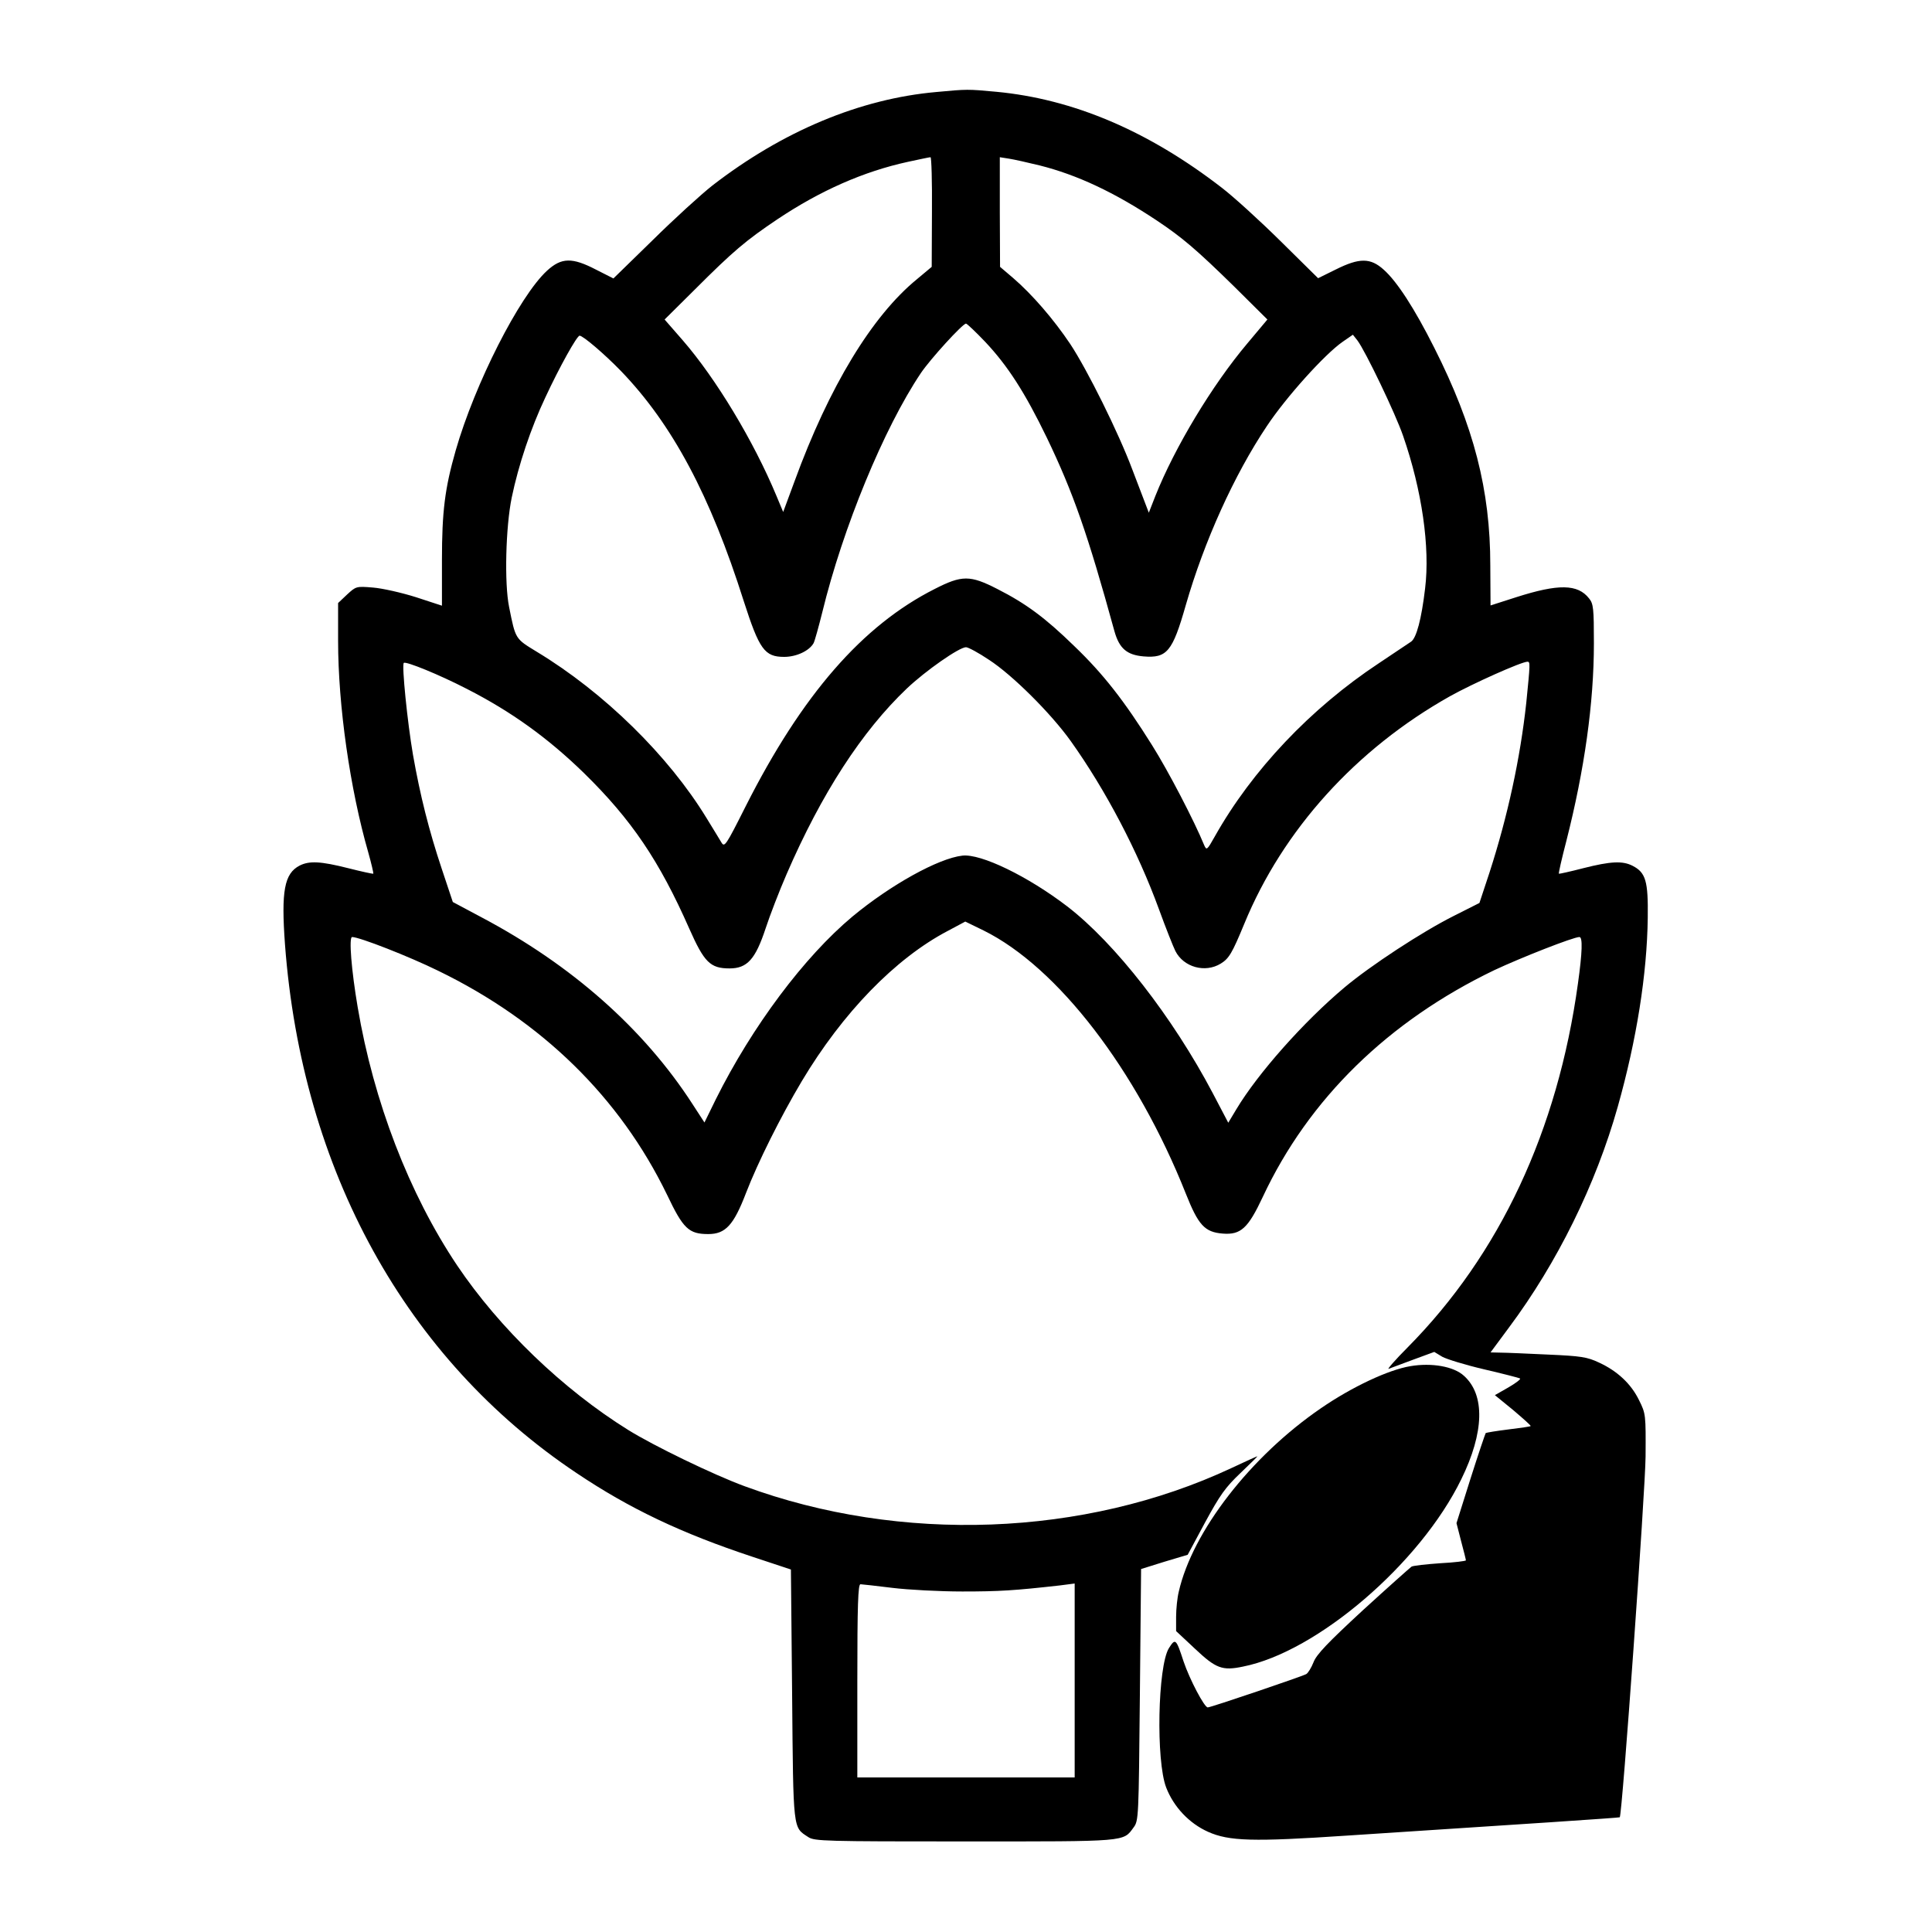
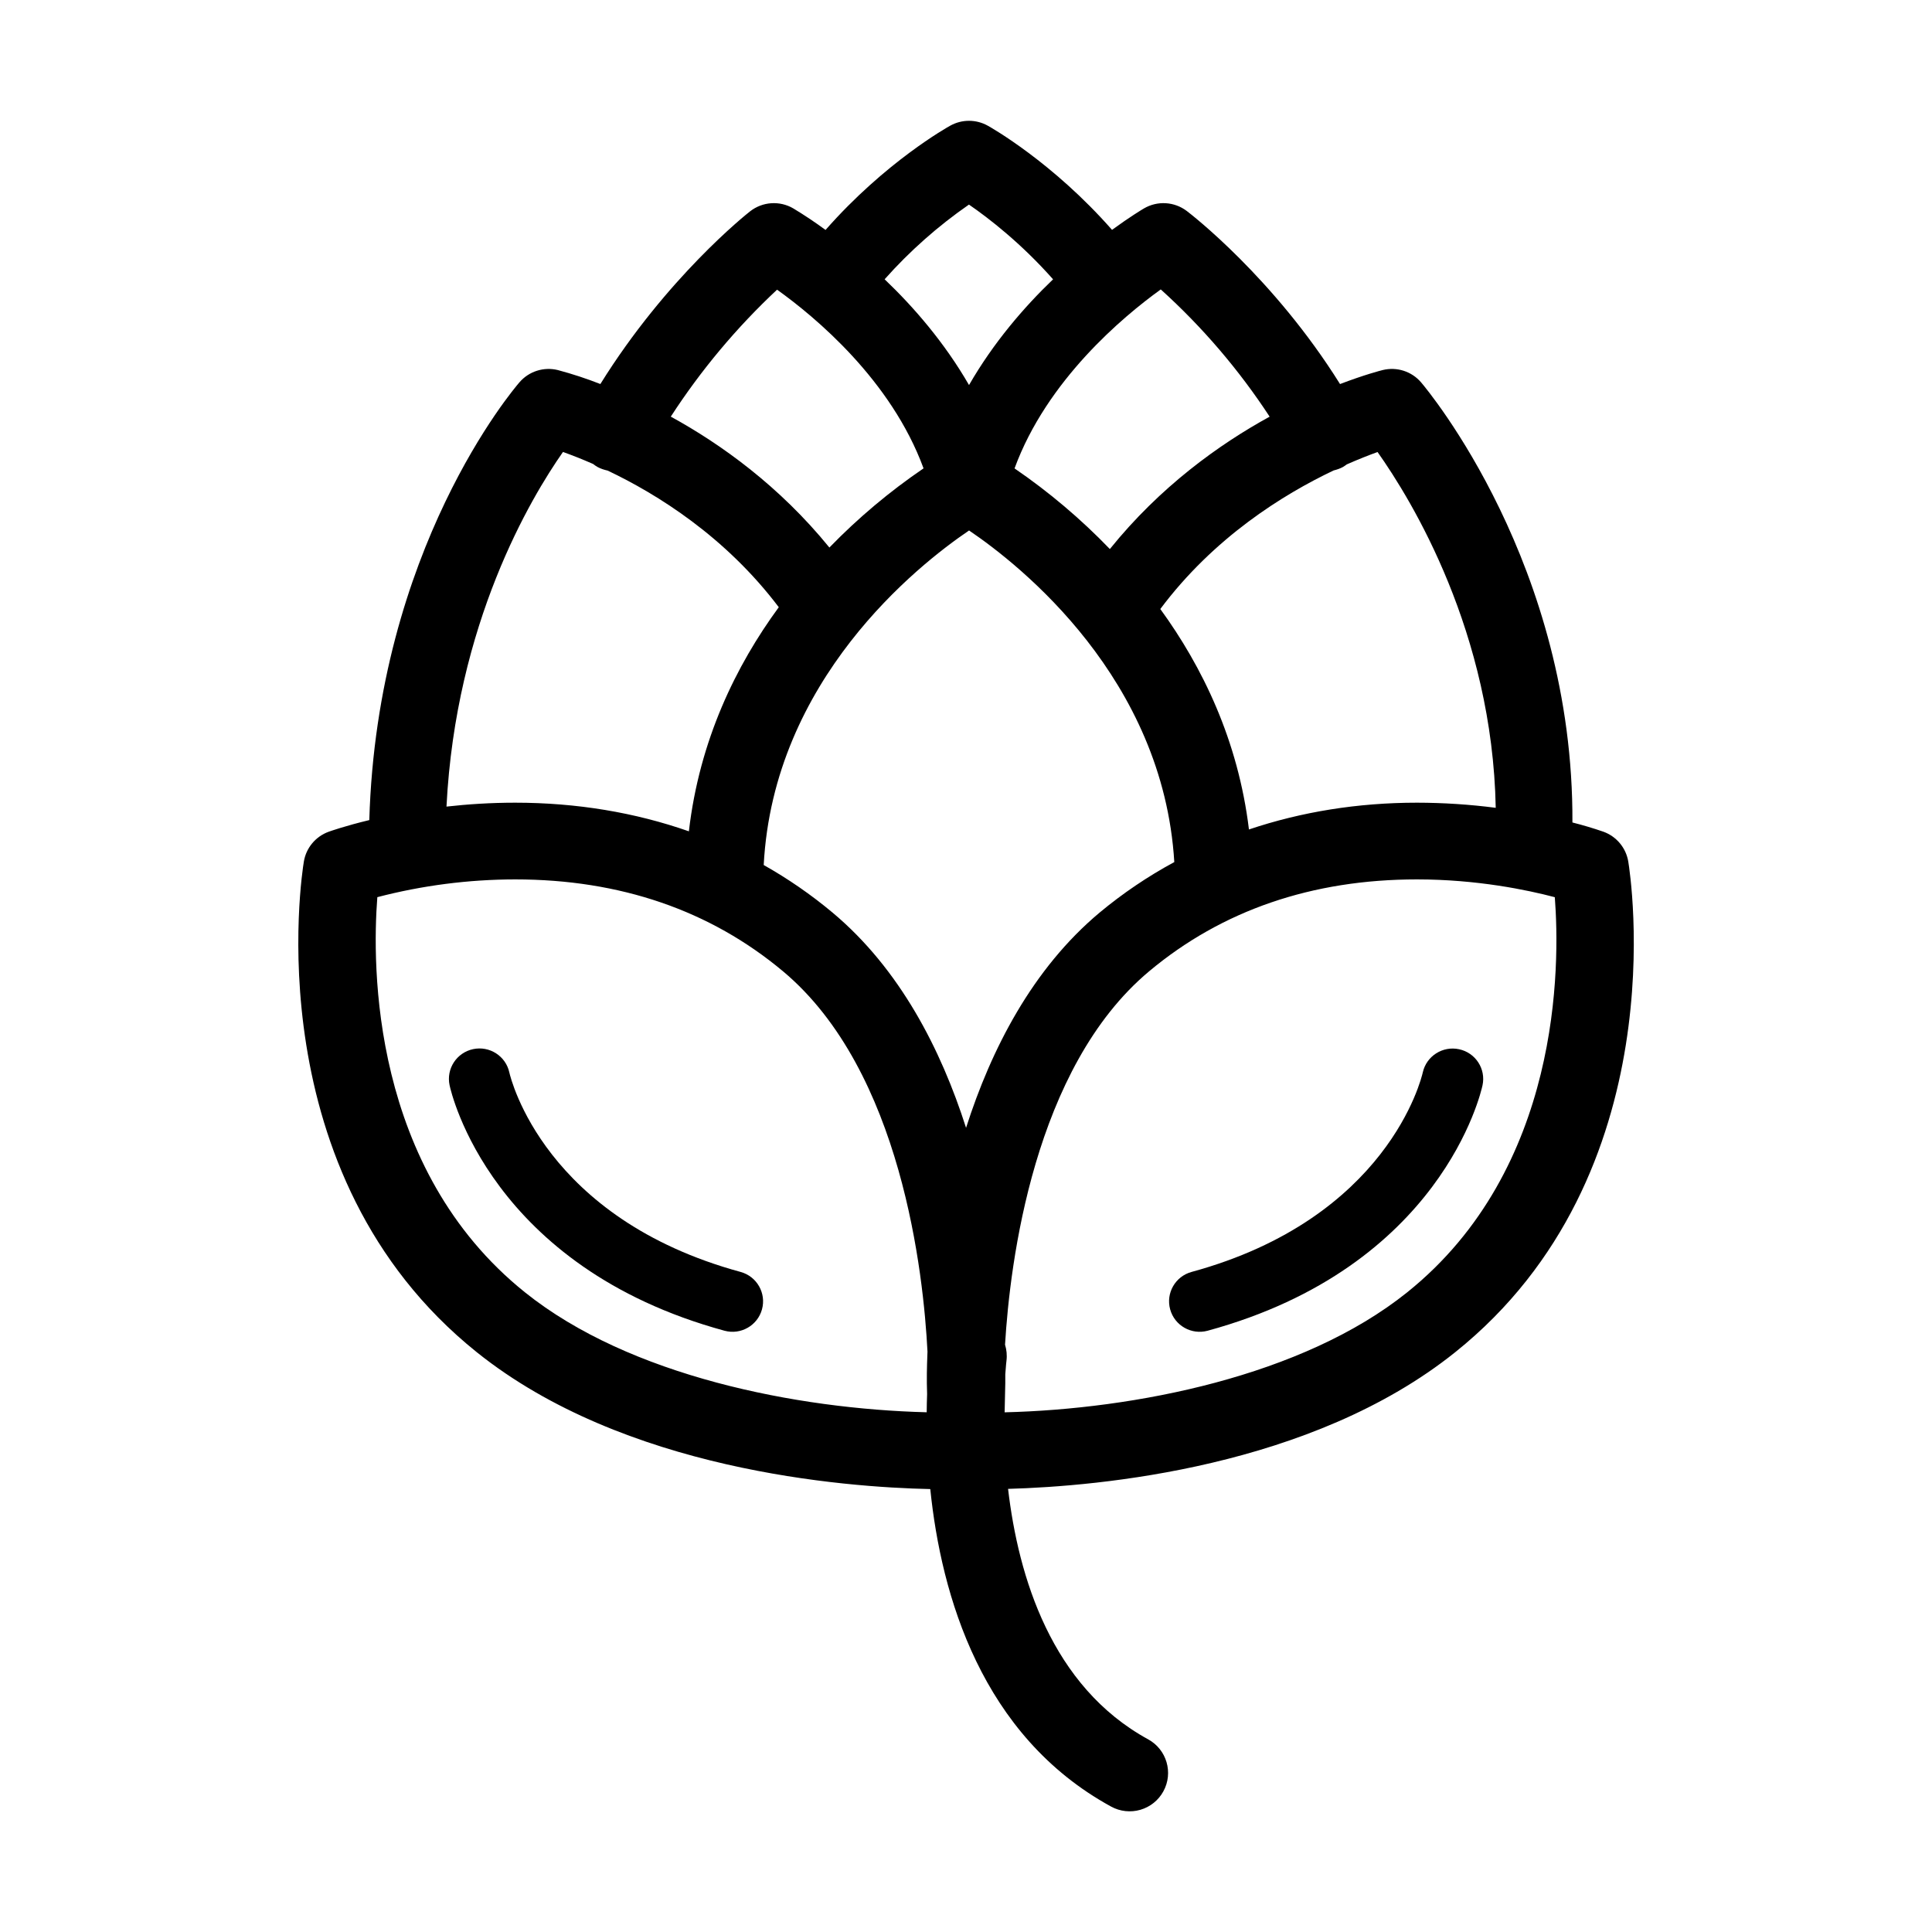
- <svg xmlns="http://www.w3.org/2000/svg" version="1.0" width="800pt" height="800pt" viewBox="0 0 800 800" preserveAspectRatio="xMidYMid meet">
-   <g transform="translate(0,800) scale(0.1,-0.1)" fill="#000000" stroke="none">
-     <path d="M3877 7619 c-316 -28 -636 -162 -927 -387 -47 -37 -158 -138 -247 -226 l-163 -159 -71 36 c-100 52 -144 51 -204 -4 -115 -106 -299 -469 -378 -744 -45 -157 -57 -253 -57 -455 l0 -188 -107 35 c-60 19 -140 37 -178 40 -70 6 -71 5 -108 -29 l-37 -35 0 -157 c0 -267 49 -612 125 -876 13 -46 22 -86 21 -88 -2 -1 -49 9 -104 23 -115 29 -161 31 -201 11 -64 -33 -77 -106 -61 -326 70 -936 501 -1718 1208 -2190 219 -147 434 -249 727 -346 l160 -53 5 -518 c5 -570 3 -548 67 -590 25 -17 72 -18 648 -18 677 0 655 -2 699 58 21 28 21 41 26 549 l5 521 96 30 97 29 72 134 c62 114 84 145 146 204 41 39 72 70 71 70 -2 0 -51 -22 -108 -49 -609 -285 -1370 -313 -2016 -75 -128 47 -376 167 -482 233 -270 168 -533 421 -708 681 -199 297 -346 679 -412 1070 -26 153 -37 290 -23 290 30 0 235 -80 357 -140 430 -209 752 -525 947 -927 67 -141 90 -163 171 -163 71 0 105 37 156 170 49 127 144 317 231 463 169 283 387 508 604 622 l73 39 76 -37 c307 -152 634 -578 837 -1089 52 -131 78 -160 153 -166 75 -6 105 22 166 152 190 406 520 728 959 939 111 52 327 137 352 137 14 0 12 -63 -6 -192 -84 -610 -324 -1122 -705 -1507 -52 -52 -87 -93 -79 -89 8 3 54 20 102 38 l87 32 33 -20 c18 -10 96 -34 173 -52 77 -18 144 -35 149 -38 5 -2 -17 -19 -48 -37 l-56 -32 76 -62 c41 -35 74 -64 72 -66 -1 -2 -43 -8 -92 -14 -49 -6 -91 -13 -94 -15 -2 -3 -31 -88 -63 -189 l-58 -184 19 -74 c11 -41 20 -77 20 -80 0 -3 -48 -9 -106 -12 -58 -4 -112 -10 -119 -14 -7 -5 -98 -86 -202 -181 -145 -134 -192 -183 -204 -215 -9 -23 -23 -45 -30 -49 -18 -10 -395 -138 -408 -138 -14 0 -75 116 -100 190 -31 95 -34 98 -61 55 -46 -75 -54 -466 -11 -577 31 -80 95 -148 173 -183 87 -39 186 -42 573 -16 739 48 1130 74 1132 76 10 5 106 1355 107 1495 1 172 1 176 -27 232 -33 68 -90 121 -166 156 -49 23 -74 27 -211 33 -85 4 -174 8 -197 8 l-41 1 77 104 c199 267 359 591 450 914 78 277 121 548 124 782 2 151 -8 187 -63 215 -41 21 -90 19 -204 -10 -54 -14 -100 -24 -101 -23 -2 2 12 63 31 136 75 295 114 571 114 818 0 145 -2 164 -20 186 -47 60 -127 61 -302 5 l-106 -34 -1 166 c0 312 -68 576 -232 901 -82 163 -154 274 -209 323 -55 50 -101 50 -199 1 l-73 -36 -156 154 c-86 85 -195 184 -242 220 -305 236 -616 368 -935 398 -119 11 -119 11 -248 -1z m-18 -496 l-1 -228 -61 -51 c-186 -152 -364 -445 -507 -837 l-47 -127 -28 67 c-94 226 -250 485 -388 644 l-75 86 127 126 c157 157 209 201 340 289 178 119 357 198 541 238 47 10 88 19 93 19 4 1 7 -101 6 -226z m446 192 c155 -39 309 -111 485 -228 105 -70 165 -121 322 -275 l136 -135 -83 -99 c-146 -173 -301 -431 -381 -632 l-27 -69 -13 34 c-7 19 -32 84 -55 144 -58 155 -187 414 -257 520 -69 103 -158 206 -237 274 l-54 46 -1 227 0 227 38 -6 c20 -3 78 -16 127 -28z m-225 -731 c93 -99 164 -209 255 -397 109 -227 169 -398 280 -802 20 -70 51 -97 120 -103 97 -8 120 19 175 212 76 264 200 539 336 742 79 119 240 298 314 349 l42 29 19 -24 c33 -44 157 -302 189 -395 78 -225 112 -461 91 -632 -15 -127 -36 -205 -58 -220 -10 -7 -70 -47 -133 -89 -283 -187 -526 -444 -680 -718 -32 -57 -34 -58 -44 -35 -41 100 -148 306 -216 414 -114 182 -201 294 -322 410 -120 117 -200 176 -318 236 -113 58 -147 58 -260 0 -299 -151 -549 -438 -782 -899 -83 -165 -88 -172 -101 -150 -8 13 -35 58 -61 100 -158 259 -425 521 -703 689 -90 55 -88 51 -115 186 -20 98 -14 332 11 453 28 135 79 287 139 414 59 127 131 256 142 256 14 0 102 -75 171 -146 213 -221 370 -515 509 -954 64 -199 86 -230 167 -230 51 0 104 25 122 57 5 10 21 68 36 128 85 349 255 762 408 990 39 58 173 205 187 205 4 0 40 -34 80 -76z m15 -1316 c96 -62 257 -222 339 -337 144 -202 277 -455 365 -696 28 -77 59 -155 68 -173 34 -67 123 -92 188 -52 34 21 47 43 97 164 160 390 464 725 852 943 93 52 296 143 321 143 12 0 11 -9 -5 -170 -25 -230 -77 -470 -152 -702 l-42 -127 -105 -53 c-132 -66 -347 -207 -454 -297 -168 -141 -359 -356 -448 -505 l-33 -55 -64 122 c-166 315 -404 621 -603 774 -162 124 -357 219 -434 210 -99 -11 -297 -121 -455 -252 -200 -167 -416 -456 -566 -757 l-47 -96 -50 77 c-202 312 -500 575 -872 772 l-120 64 -46 138 c-53 159 -89 302 -119 472 -23 134 -47 371 -38 380 8 8 148 -49 262 -108 184 -94 335 -203 484 -348 197 -193 312 -363 436 -644 62 -140 87 -165 167 -165 73 0 107 38 149 165 18 55 57 156 87 225 145 335 312 592 498 769 78 74 217 171 245 171 9 0 52 -23 95 -52z m-400 -3843 c65 -8 196 -15 290 -15 155 0 215 4 403 25 l62 8 0 -402 0 -401 -450 0 -450 0 0 400 c0 313 3 400 13 400 6 0 66 -7 132 -15z" />
-     <path d="M5840 2343 c-91 -15 -242 -86 -370 -174 -292 -200 -532 -510 -589 -760 -6 -24 -11 -71 -11 -104 l0 -59 78 -73 c87 -82 113 -92 199 -74 307 61 734 427 904 776 95 194 99 349 11 428 -42 39 -134 55 -222 40z" />
+ <svg xmlns="http://www.w3.org/2000/svg" class="css-1j8o68f" viewBox="0 0 16 16">
+   <g transform="matrix(.18745 0 0 .18685 -1.372 -1.342)">
+     <path d="M40.038 63.557c-8.653-2.367-10.15-8.553-10.216-8.841a1.35 1.35 0 00-2.64.566c.069.328 1.819 8.056 12.143 10.88a1.35 1.35 0 00.713-2.605z" />
+     <path d="M79.256 45.366c-.1-.605-.52-1.11-1.096-1.32a17.042 17.042 0 00-1.371-.41c.059-11.399-6.398-19.169-6.682-19.502a1.694 1.694 0 00-1.701-.55c-.096.023-.812.21-1.884.62-2.942-4.72-6.604-7.543-6.772-7.671a1.701 1.701 0 00-1.89-.113c-.079.046-.623.373-1.411.95-2.63-3.002-5.361-4.545-5.492-4.618a1.699 1.699 0 00-1.65-.003c-.131.072-2.877 1.613-5.515 4.625a18.72 18.72 0 00-1.427-.956 1.7 1.7 0 00-1.908.132c-.163.127-3.697 2.946-6.613 7.653a17.597 17.597 0 00-1.88-.619 1.697 1.697 0 00-1.688.535c-.264.304-6.291 7.402-6.641 19.411-1.079.261-1.733.495-1.795.517a1.7 1.7 0 00-1.096 1.32c-.094.562-2.169 13.861 7.64 21.748 6.503 5.23 16.181 5.984 20.035 6.066.482 4.714 2.264 10.933 7.99 14.073a1.697 1.697 0 002.307-.674 1.7 1.7 0 00-.673-2.308c-4.271-2.342-5.733-7.207-6.187-11.1 4.02-.112 13.399-.946 19.757-6.059 9.811-7.886 7.737-21.184 7.643-21.747zm-5.855-2.38a27.37 27.37 0 00-3.48-.227c-2.621 0-5.113.407-7.423 1.187-.478-3.958-2.062-7.216-3.916-9.771 2.366-3.172 5.427-5.078 7.658-6.142.141-.035.28-.081.413-.154.06-.032.109-.074.163-.112.524-.232.989-.415 1.364-.55 1.51 2.138 5.074 7.994 5.221 15.769zM50.133 30.694c2.295 1.559 8.574 6.563 9.067 14.697a20.116 20.116 0 00-3.299 2.238c-2.977 2.499-4.792 6.062-5.901 9.541-1.108-3.478-2.924-7.042-5.9-9.541a20.2 20.2 0 00-3.04-2.107c.433-8.209 6.773-13.264 9.073-14.828zm13.279-5.044c-2.228 1.225-4.838 3.104-7.059 5.867a27.147 27.147 0 00-4.211-3.574c1.426-3.905 4.787-6.723 6.46-7.933a28.95 28.95 0 014.81 5.64zm-13.284-9.4c.87.599 2.305 1.713 3.716 3.312-1.279 1.23-2.633 2.804-3.713 4.687-1.083-1.883-2.443-3.458-3.729-4.688a20.938 20.938 0 013.726-3.311zm-8.478 3.771c1.686 1.209 5.043 4.009 6.472 7.92a26.893 26.893 0 00-4.16 3.509c-2.21-2.727-4.796-4.587-7.007-5.802a30.173 30.173 0 014.695-5.627zm-9.458 7.193c.366.131.819.308 1.328.531.063.047.125.095.196.134.145.079.297.127.45.161 2.204 1.051 5.205 2.93 7.56 6.055-1.886 2.581-3.504 5.89-3.972 9.933-2.379-.836-4.959-1.269-7.676-1.269-1.087 0-2.104.069-3.033.173.411-8.12 3.722-13.678 5.147-15.718zM23.99 46.946a24.188 24.188 0 016.089-.787c4.632 0 8.614 1.371 11.835 4.074 5.254 4.411 6.209 13.456 6.382 16.856-.034.796-.03 1.307-.028 1.41l.011.471a27.65 27.65 0 00-.018.807c-5.731-.146-13.126-1.597-17.745-5.313-6.814-5.478-6.76-14.495-6.526-17.518zm45.494 17.519c-4.63 3.724-12.045 5.174-17.78 5.314l.029-1.291a15.67 15.67 0 000-.394c.025-.374.051-.591.053-.607.03-.245.004-.484-.064-.706.216-3.624 1.268-12.269 6.365-16.548 3.221-2.704 7.202-4.074 11.834-4.074 2.652 0 4.878.468 6.09.789.233 3.03.284 12.041-6.527 17.517z" />
+     <path d="M71.784 53.687a1.352 1.352 0 00-1.606 1.027c-.059.263-1.544 6.471-10.215 8.843a1.35 1.35 0 00.713 2.605c10.322-2.824 12.072-10.552 12.142-10.88a1.346 1.346 0 00-1.034-1.595z" />
  </g>
</svg>
